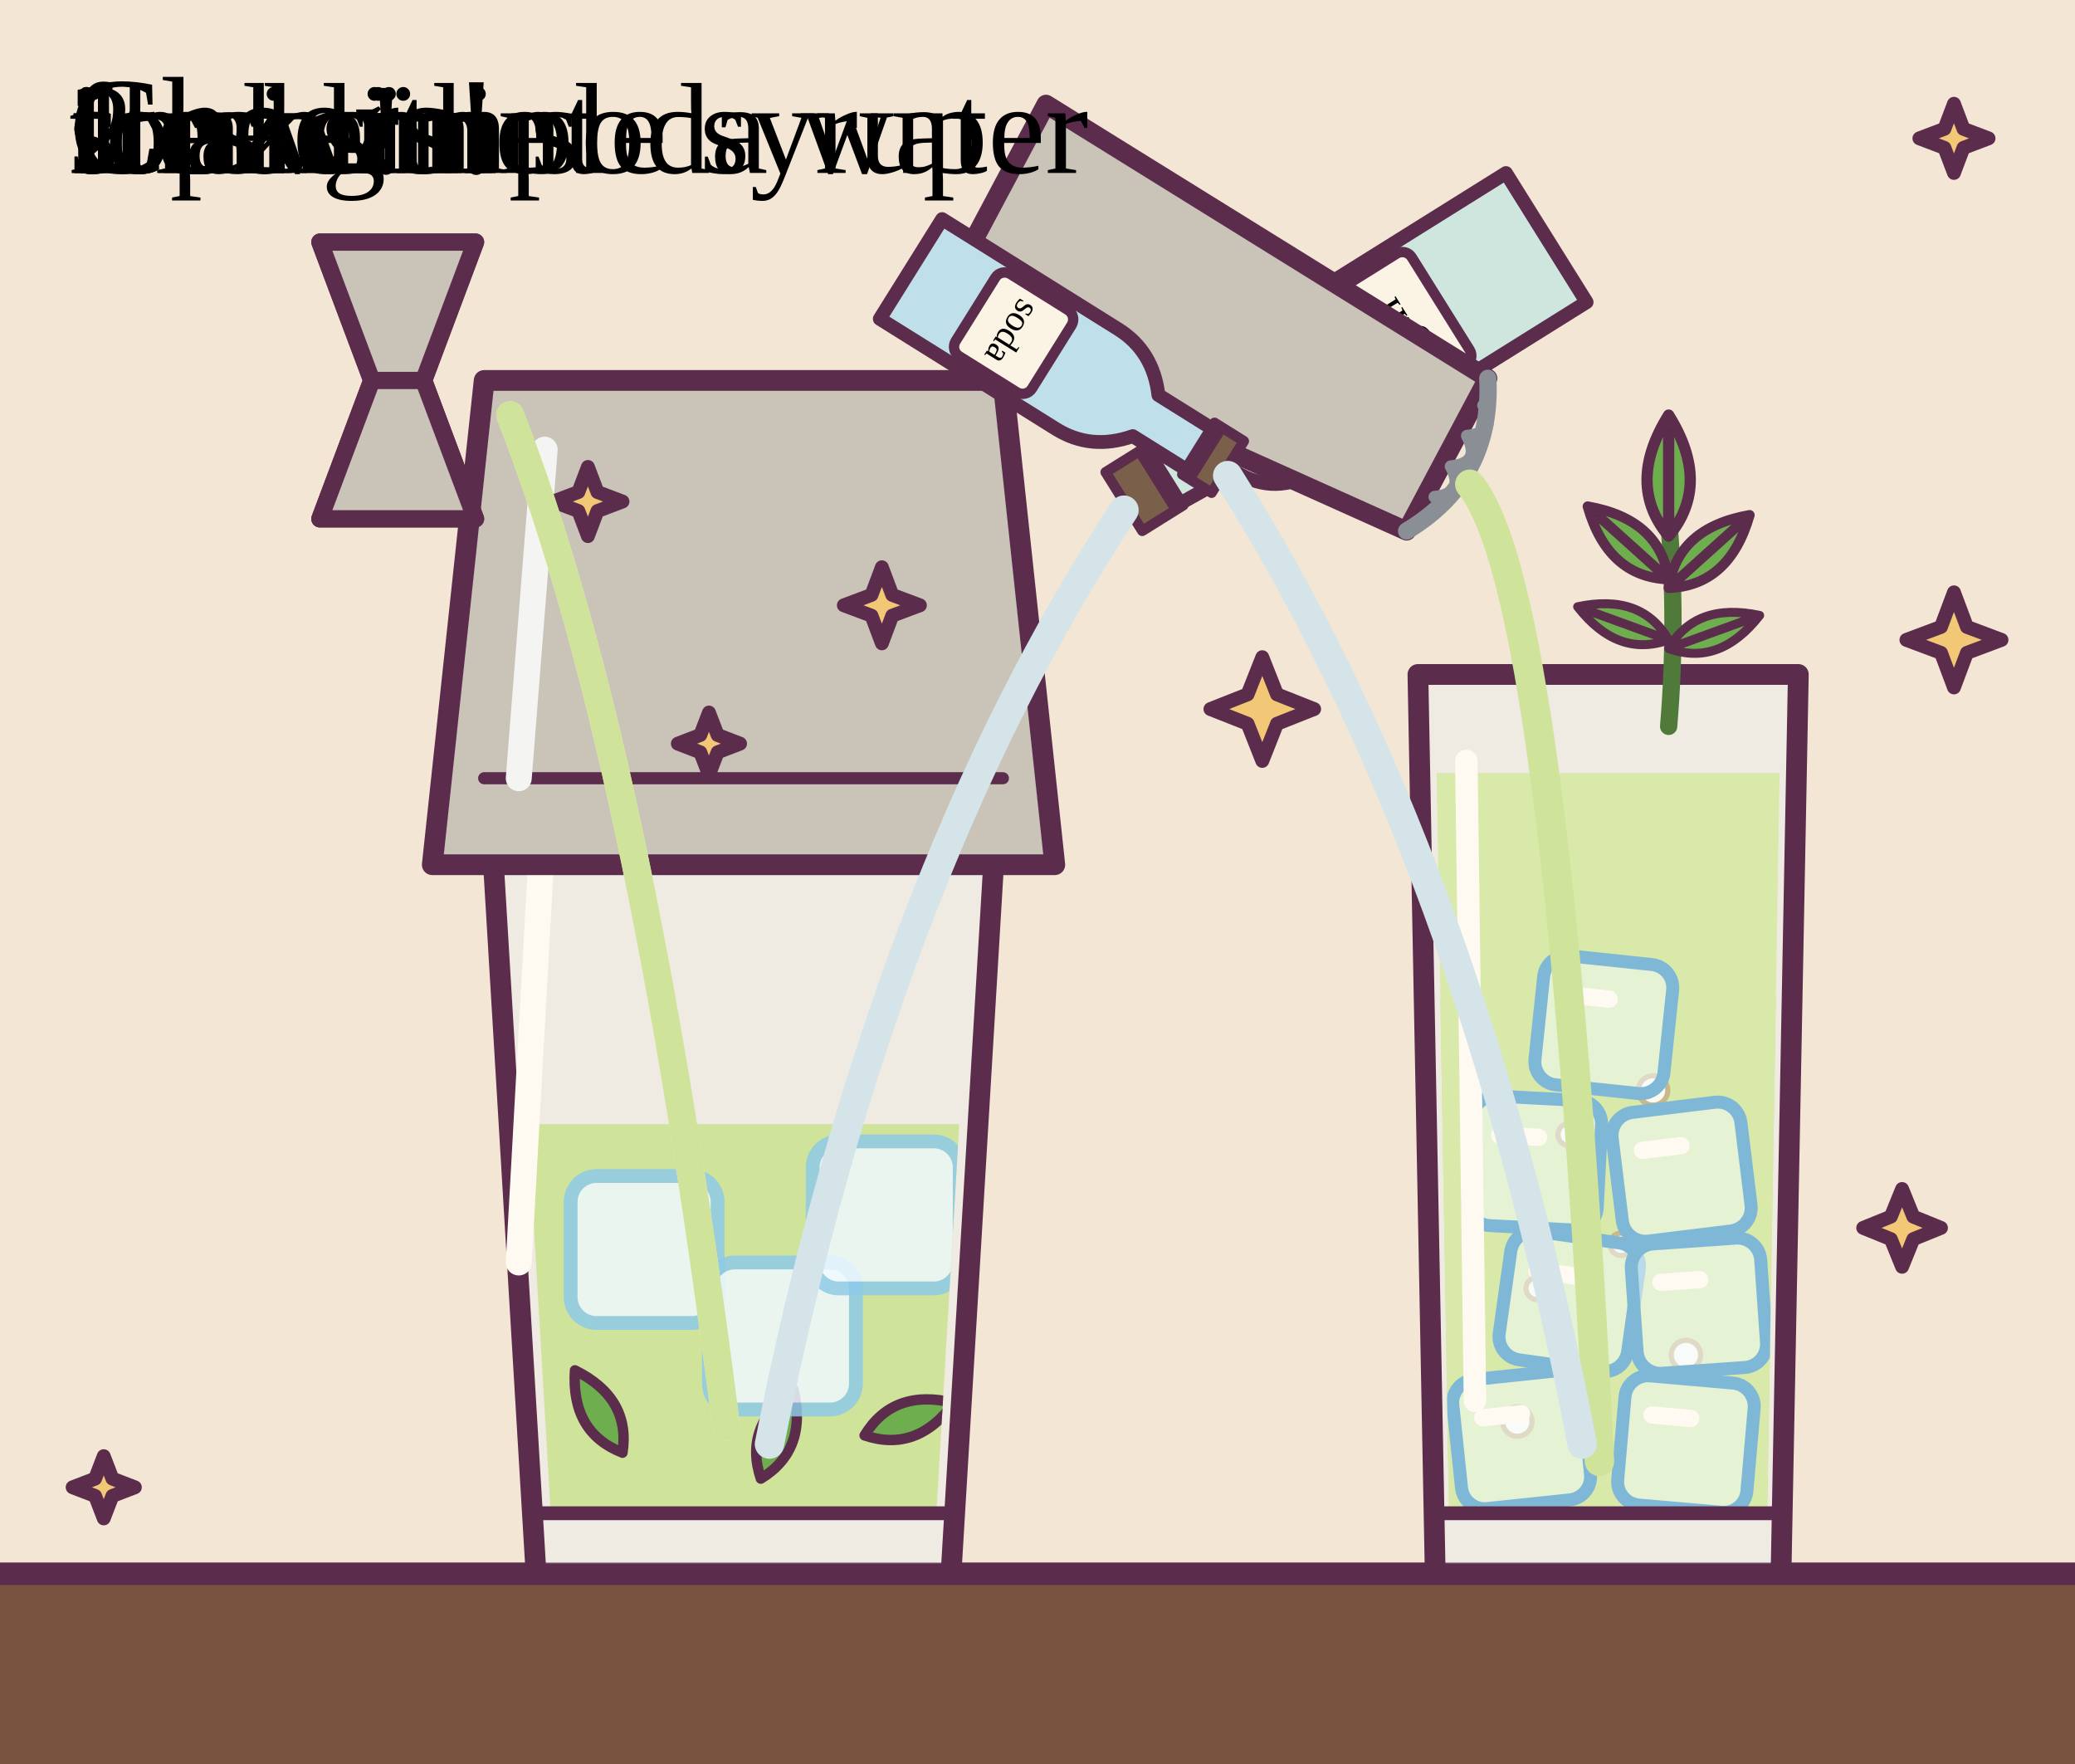
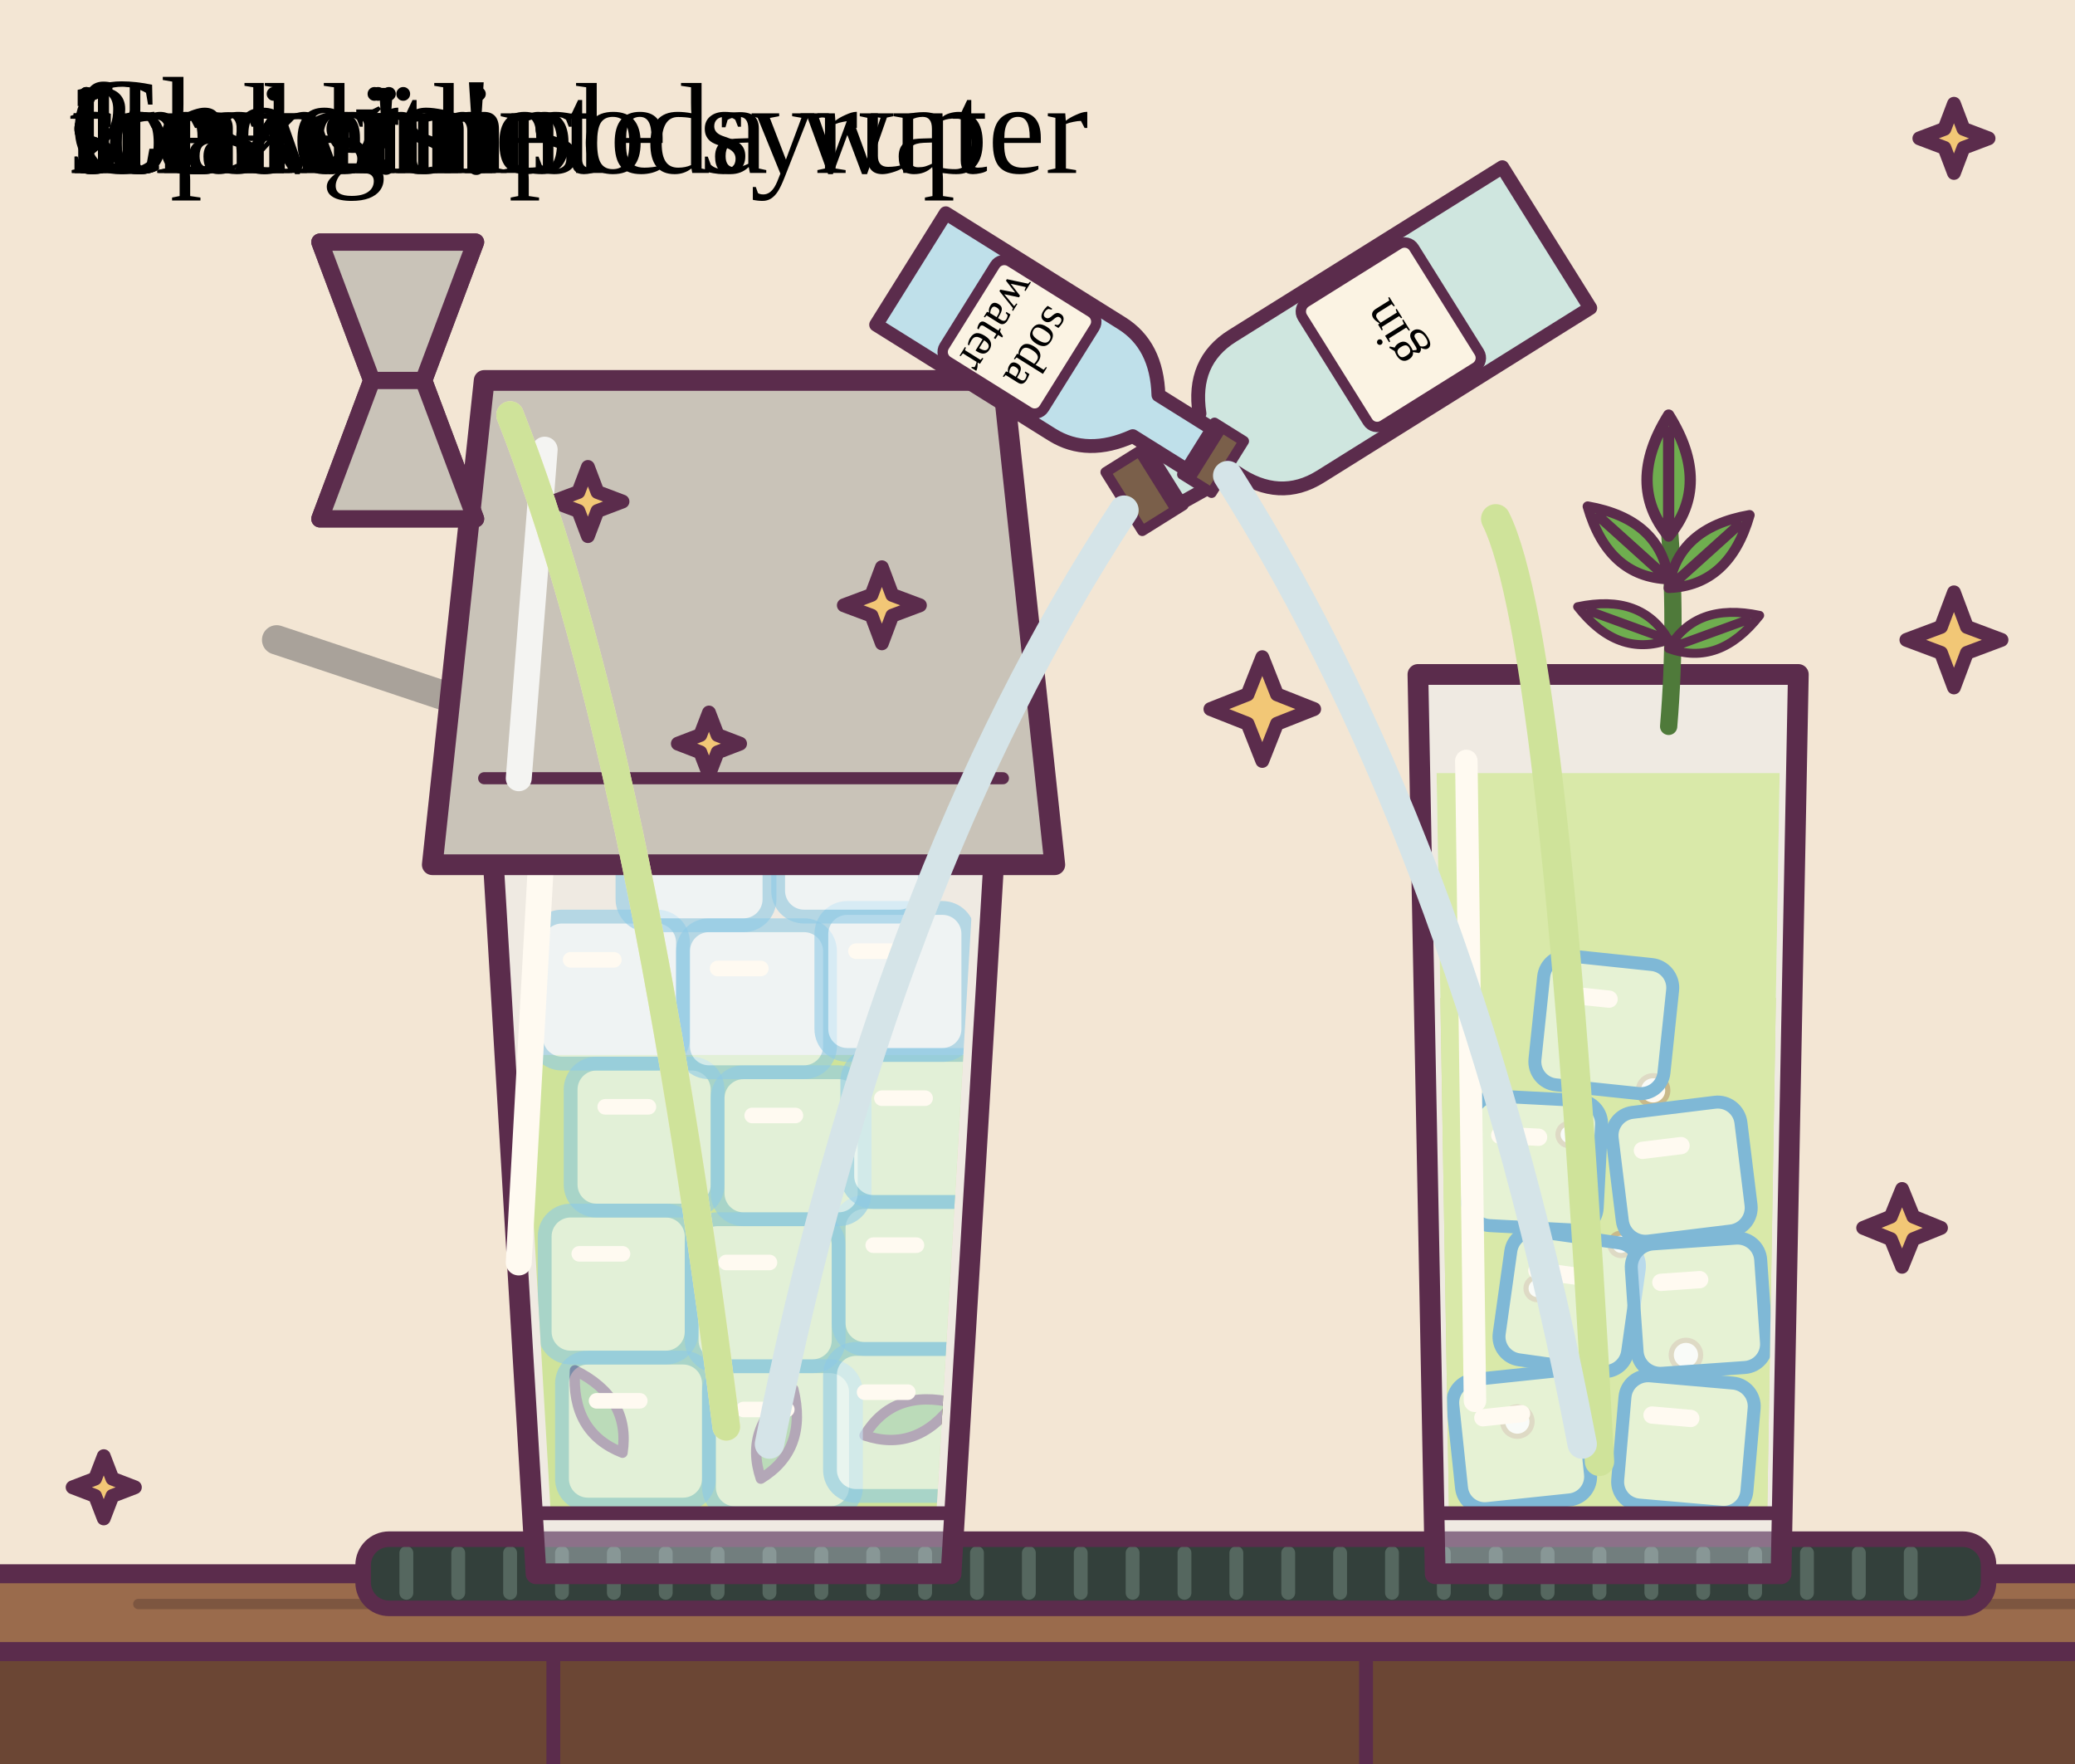
<svg viewBox="0 0 240 204" role="img" aria-label="How to make a Southside Fizz, step by step: Combine ingredients. Add the gin, simple syrup, lime juice and mint leaves to your shaker. Shake. Add ice and shake hard. It wakes up the mint. Strain over ice. Strain into a highball glass full of fresh ice. Top with soda water. Garnish. A sprig of mint. Cheers!">
  <g transform="translate(-104 -14)">
    <g filter="url(#wash)">
      <rect x="0" y="0" width="400" height="236" fill="#f3e6d4" />
-       <rect x="0" y="196" width="400" height="40" fill="#7a5340" />
-     </g>
+     </g>
+     <rect x="0" y="196" width="400" height="40" fill="#6e4b39" />
+     <g filter="url(#wash)">
+       <rect x="0" y="196" width="400" height="9" fill="#9a6b4c" />
+       <rect x="0" y="205" width="400" height="31" fill="#6b4634" />
+     </g>
+     <g filter="url(#crayon)" fill="none" stroke="#5b2c4c" stroke-width="2.2" stroke-linecap="round" stroke-linejoin="round">
+       <path d="M0 196 H400 M0 205 H400" />
+       <path d="M64 205 V236" stroke-width="1.6" />
+       <path d="M168 205 V236" stroke-width="1.6" />
+       <path d="M262 205 V236" stroke-width="1.6" />
+       <path d="M352 205 V236" stroke-width="1.6" />
+       <path d="M22 199.5 h38" stroke="#7d5640" stroke-width="1.2" />
+       <path d="M120 199.5 h54" stroke="#7d5640" stroke-width="1.2" />
+       <path d="M230 199.5 h30" stroke="#7d5640" stroke-width="1.2" />
+       <path d="M300 199.5 h46" stroke="#7d5640" stroke-width="1.2" />
+     </g>
+     <rect x="146" y="192" width="188" height="8" rx="3" fill="#33403b" />
+     <path d="M151 193.6 v4.6" stroke="#55675f" stroke-width="1.6" stroke-linecap="round" />
+     <path d="M157 193.6 v4.6" stroke="#55675f" stroke-width="1.6" stroke-linecap="round" />
+     <path d="M163 193.6 v4.6" stroke="#55675f" stroke-width="1.6" stroke-linecap="round" />
+     <path d="M169 193.6 v4.6" stroke="#55675f" stroke-width="1.6" stroke-linecap="round" />
+     <path d="M175 193.6 v4.6" stroke="#55675f" stroke-width="1.6" stroke-linecap="round" />
+     <path d="M181 193.6 v4.6" stroke="#55675f" stroke-width="1.6" stroke-linecap="round" />
+     <path d="M187 193.6 v4.6" stroke="#55675f" stroke-width="1.6" stroke-linecap="round" />
+     <path d="M193 193.6 v4.6" stroke="#55675f" stroke-width="1.6" stroke-linecap="round" />
+     <path d="M199 193.6 v4.6" stroke="#55675f" stroke-width="1.6" stroke-linecap="round" />
+     <path d="M205 193.6 v4.6" stroke="#55675f" stroke-width="1.6" stroke-linecap="round" />
+     <path d="M211 193.6 v4.6" stroke="#55675f" stroke-width="1.6" stroke-linecap="round" />
+     <path d="M217 193.6 v4.6" stroke="#55675f" stroke-width="1.6" stroke-linecap="round" />
+     <path d="M223 193.6 v4.6" stroke="#55675f" stroke-width="1.6" stroke-linecap="round" />
+     <path d="M229 193.6 v4.6" stroke="#55675f" stroke-width="1.6" stroke-linecap="round" />
+     <path d="M235 193.6 v4.6" stroke="#55675f" stroke-width="1.6" stroke-linecap="round" />
+     <path d="M241 193.6 v4.6" stroke="#55675f" stroke-width="1.6" stroke-linecap="round" />
+     <path d="M247 193.6 v4.6" stroke="#55675f" stroke-width="1.6" stroke-linecap="round" />
+     <path d="M253 193.6 v4.6" stroke="#55675f" stroke-width="1.6" stroke-linecap="round" />
+     <path d="M259 193.6 v4.6" stroke="#55675f" stroke-width="1.6" stroke-linecap="round" />
+     <path d="M265 193.6 v4.6" stroke="#55675f" stroke-width="1.6" stroke-linecap="round" />
+     <path d="M271 193.6 v4.6" stroke="#55675f" stroke-width="1.6" stroke-linecap="round" />
+     <path d="M277 193.6 v4.6" stroke="#55675f" stroke-width="1.6" stroke-linecap="round" />
+     <path d="M283 193.6 v4.6" stroke="#55675f" stroke-width="1.6" stroke-linecap="round" />
+     <path d="M289 193.6 v4.6" stroke="#55675f" stroke-width="1.6" stroke-linecap="round" />
+     <path d="M295 193.6 v4.6" stroke="#55675f" stroke-width="1.6" stroke-linecap="round" />
+     <path d="M301 193.6 v4.6" stroke="#55675f" stroke-width="1.6" stroke-linecap="round" />
+     <path d="M307 193.6 v4.6" stroke="#55675f" stroke-width="1.6" stroke-linecap="round" />
+     <path d="M313 193.6 v4.6" stroke="#55675f" stroke-width="1.6" stroke-linecap="round" />
+     <path d="M319 193.6 v4.6" stroke="#55675f" stroke-width="1.6" stroke-linecap="round" />
+     <path d="M325 193.6 v4.6" stroke="#55675f" stroke-width="1.6" stroke-linecap="round" />
    <g filter="url(#crayon)" fill="none" stroke="#5b2c4c" stroke-width="2.6" stroke-linecap="round" stroke-linejoin="round">
-       <path d="M0 196 H400" />
+       <rect x="146" y="192" width="188" height="8" rx="3" stroke-width="1.8" />
    </g>
    <g class="twinkle d2" style="transform-origin:330px 30px">
      <path d="M330 26 L331.1 28.9 L334 30 L331.1 31.1 L330 34 L328.9 31.1 L326 30 L328.9 28.9Z" fill="#f2c776" stroke="#5b2c4c" stroke-width="1.6" stroke-linejoin="round" />
    </g>
    <g class="twinkle d3" style="transform-origin:116px 186px">
      <path d="M116 182.4 L117 185 L119.6 186 L117 187 L116 189.6 L115 187 L112.4 186 L115 185Z" fill="#f2c776" stroke="#5b2c4c" stroke-width="1.6" stroke-linejoin="round" />
    </g>
-     <g class="mix26">
-       <g class="shk25" style="transform-origin:190px 116px">
-         <g filter="url(#wash)">
-           <path d="M160 96 L220 96 L214 196 L166 196Z" fill="#e7f1fb" opacity=".35" />
-         </g>
-         <clipPath id="southside-fizz-mx">
-           <path d="M162.4 99 L217.6 99 L212.3 189 L167.7 189Z" />
-         </clipPath>
-         <g clip-path="url(#southside-fizz-mx)">
+     <g class="mix39">
+       <g class="tip38" style="transform-origin:220px 96px">
+         <g class="shk37" style="transform-origin:190px 116px">
          <g filter="url(#wash)">
-             <g class="ml13" style="transform-origin:190px 190px">
-               <rect x="158" y="169.5" width="64" height="20.5" fill="#d5e4e8" />
-             </g>
-             <g class="ml14" style="transform-origin:190px 170px">
-               <rect x="158" y="159.5" width="64" height="10.5" fill="#f3e9c4" />
-             </g>
-             <g class="ml15" style="transform-origin:190px 160px">
-               <rect x="158" y="149.5" width="64" height="10.5" fill="#cfe39a" />
-             </g>
-             <g class="mixed16">
-               <rect x="158" y="144" width="64" height="46" fill="#cfe39a" />
-             </g>
-           </g>
-           <g class="leaf17">
-             <g transform="translate(176 182) rotate(-30)">
-               <g filter="url(#wash)">
-                 <path d="M0 0 Q4 -5 0 -11 Q-4 -5 0 0Z" fill="#6fae4f" />
-               </g>
-               <g filter="url(#crayon)" fill="none" stroke="#5b2c4c" stroke-width="2.6" stroke-linecap="round" stroke-linejoin="round">
-                 <path d="M0 0 Q4 -5 0 -11 Q-4 -5 0 0Z" stroke-width="1.2" />
-               </g>
-             </g>
-           </g>
-           <g class="leaf18">
-             <g transform="translate(192 185) rotate(20)">
-               <g filter="url(#wash)">
-                 <path d="M0 0 Q4 -5 0 -11 Q-4 -5 0 0Z" fill="#6fae4f" />
-               </g>
-               <g filter="url(#crayon)" fill="none" stroke="#5b2c4c" stroke-width="2.6" stroke-linecap="round" stroke-linejoin="round">
-                 <path d="M0 0 Q4 -5 0 -11 Q-4 -5 0 0Z" stroke-width="1.2" />
-               </g>
-             </g>
-           </g>
-           <g class="leaf19">
-             <g transform="translate(204 180) rotate(70)">
-               <g filter="url(#wash)">
-                 <path d="M0 0 Q4 -5 0 -11 Q-4 -5 0 0Z" fill="#6fae4f" />
-               </g>
-               <g filter="url(#crayon)" fill="none" stroke="#5b2c4c" stroke-width="2.6" stroke-linecap="round" stroke-linejoin="round">
-                 <path d="M0 0 Q4 -5 0 -11 Q-4 -5 0 0Z" stroke-width="1.2" />
-               </g>
-             </g>
-           </g>
-           <g class="mice20">
-             <rect x="170" y="150" width="17" height="17" rx="3" fill="#eef8ff" opacity=".85" stroke="#8ecae6" stroke-width="1.6" />
-           </g>
-           <g class="mice21">
-             <rect x="186" y="160" width="17" height="17" rx="3" fill="#eef8ff" opacity=".85" stroke="#8ecae6" stroke-width="1.6" />
-           </g>
-           <g class="mice22">
-             <rect x="198" y="146" width="17" height="17" rx="3" fill="#eef8ff" opacity=".85" stroke="#8ecae6" stroke-width="1.6" />
-           </g>
-         </g>
-         <g filter="url(#crayon)" fill="none" stroke="#5b2c4c" stroke-width="2.6" stroke-linecap="round" stroke-linejoin="round">
-           <path d="M160 96 L220 96 L214 196 L166 196Z" stroke-width="2.4" />
-           <path d="M166 189 H214" stroke-width="1.6" />
-           <path d="M167 106 L164 160" stroke="#fffaf1" stroke-width="3" />
-         </g>
-         <g class="tin24">
-           <g filter="url(#wash)">
-             <path d="M154 114 L226 114 L220 58 L160 58Z" fill="#c9c3b8" />
+             <path d="M160 96 L220 96 L214 196 L166 196Z" fill="#e7f1fb" opacity=".35" />
+           </g>
+           <clipPath id="southside-fizz-mx">
+             <path d="M162.4 99 L217.6 99 L212.3 189 L167.7 189Z" />
+           </clipPath>
+           <g clip-path="url(#southside-fizz-mx)">
+             <g filter="url(#wash)">
+               <g class="ml13" style="transform-origin:190px 190px">
+                 <rect x="158" y="169.5" width="64" height="20.5" fill="#d5e4e8" />
+               </g>
+               <g class="ml14" style="transform-origin:190px 170px">
+                 <rect x="158" y="159.5" width="64" height="10.5" fill="#f3e9c4" />
+               </g>
+               <g class="ml15" style="transform-origin:190px 160px">
+                 <rect x="158" y="149.5" width="64" height="10.5" fill="#cfe39a" />
+               </g>
+               <g class="mixed16" style="transform-origin:190px 190px">
+                 <rect x="158" y="136" width="64" height="54" fill="#cfe39a" />
+               </g>
+             </g>
+             <g class="leaf17">
+               <g transform="translate(176 182) rotate(-30)">
+                 <g filter="url(#wash)">
+                   <path d="M0 0 Q4 -5 0 -11 Q-4 -5 0 0Z" fill="#6fae4f" />
+                 </g>
+                 <g filter="url(#crayon)" fill="none" stroke="#5b2c4c" stroke-width="2.6" stroke-linecap="round" stroke-linejoin="round">
+                   <path d="M0 0 Q4 -5 0 -11 Q-4 -5 0 0Z" stroke-width="1.2" />
+                 </g>
+               </g>
+             </g>
+             <g class="leaf18">
+               <g transform="translate(192 185) rotate(20)">
+                 <g filter="url(#wash)">
+                   <path d="M0 0 Q4 -5 0 -11 Q-4 -5 0 0Z" fill="#6fae4f" />
+                 </g>
+                 <g filter="url(#crayon)" fill="none" stroke="#5b2c4c" stroke-width="2.6" stroke-linecap="round" stroke-linejoin="round">
+                   <path d="M0 0 Q4 -5 0 -11 Q-4 -5 0 0Z" stroke-width="1.2" />
+                 </g>
+               </g>
+             </g>
+             <g class="leaf19">
+               <g transform="translate(204 180) rotate(70)">
+                 <g filter="url(#wash)">
+                   <path d="M0 0 Q4 -5 0 -11 Q-4 -5 0 0Z" fill="#6fae4f" />
+                 </g>
+                 <g filter="url(#crayon)" fill="none" stroke="#5b2c4c" stroke-width="2.6" stroke-linecap="round" stroke-linejoin="round">
+                   <path d="M0 0 Q4 -5 0 -11 Q-4 -5 0 0Z" stroke-width="1.2" />
+                 </g>
+               </g>
+             </g>
+             <g class="mice20" style="transform-origin:177.5px 179.5px">
+               <rect x="169" y="171" width="17" height="17" rx="3" fill="#eef8ff" opacity=".6" stroke="#8ecae6" stroke-width="1.6" />
+               <path d="M173 176 h5" stroke="#fffaf1" stroke-width="1.8" stroke-linecap="round" />
+             </g>
+             <g class="mice21" style="transform-origin:194.5px 180.5px">
+               <rect x="186" y="172" width="17" height="17" rx="3" fill="#eef8ff" opacity=".6" stroke="#8ecae6" stroke-width="1.6" />
+               <path d="M190 177 h5" stroke="#fffaf1" stroke-width="1.8" stroke-linecap="round" />
+             </g>
+             <g class="mice22" style="transform-origin:208.5px 178.5px">
+               <rect x="200" y="170" width="17" height="17" rx="3" fill="#eef8ff" opacity=".6" stroke="#8ecae6" stroke-width="1.6" />
+               <path d="M204 175 h5" stroke="#fffaf1" stroke-width="1.8" stroke-linecap="round" />
+             </g>
+             <g class="mice23" style="transform-origin:175.5px 162.5px">
+               <rect x="167" y="154" width="17" height="17" rx="3" fill="#eef8ff" opacity=".6" stroke="#8ecae6" stroke-width="1.6" />
+               <path d="M171 159 h5" stroke="#fffaf1" stroke-width="1.8" stroke-linecap="round" />
+             </g>
+             <g class="mice24" style="transform-origin:192.5px 163.5px">
+               <rect x="184" y="155" width="17" height="17" rx="3" fill="#eef8ff" opacity=".6" stroke="#8ecae6" stroke-width="1.6" />
+               <path d="M188 160 h5" stroke="#fffaf1" stroke-width="1.8" stroke-linecap="round" />
+             </g>
+             <g class="mice25" style="transform-origin:209.5px 161.5px">
+               <rect x="201" y="153" width="17" height="17" rx="3" fill="#eef8ff" opacity=".6" stroke="#8ecae6" stroke-width="1.6" />
+               <path d="M205 158 h5" stroke="#fffaf1" stroke-width="1.8" stroke-linecap="round" />
+             </g>
+             <g class="mice26" style="transform-origin:178.5px 145.5px">
+               <rect x="170" y="137" width="17" height="17" rx="3" fill="#eef8ff" opacity=".6" stroke="#8ecae6" stroke-width="1.6" />
+               <path d="M174 142 h5" stroke="#fffaf1" stroke-width="1.8" stroke-linecap="round" />
+             </g>
+             <g class="mice27" style="transform-origin:195.5px 146.5px">
+               <rect x="187" y="138" width="17" height="17" rx="3" fill="#eef8ff" opacity=".6" stroke="#8ecae6" stroke-width="1.6" />
+               <path d="M191 143 h5" stroke="#fffaf1" stroke-width="1.8" stroke-linecap="round" />
+             </g>
+             <g class="mice28" style="transform-origin:210.5px 144.5px">
+               <rect x="202" y="136" width="17" height="17" rx="3" fill="#eef8ff" opacity=".6" stroke="#8ecae6" stroke-width="1.6" />
+               <path d="M206 141 h5" stroke="#fffaf1" stroke-width="1.8" stroke-linecap="round" />
+             </g>
+             <g class="mice29" style="transform-origin:174.5px 128.5px">
+               <rect x="166" y="120" width="17" height="17" rx="3" fill="#eef8ff" opacity=".6" stroke="#8ecae6" stroke-width="1.6" />
+               <path d="M170 125 h5" stroke="#fffaf1" stroke-width="1.8" stroke-linecap="round" />
+             </g>
+             <g class="mice30" style="transform-origin:191.5px 129.5px">
+               <rect x="183" y="121" width="17" height="17" rx="3" fill="#eef8ff" opacity=".6" stroke="#8ecae6" stroke-width="1.6" />
+               <path d="M187 126 h5" stroke="#fffaf1" stroke-width="1.8" stroke-linecap="round" />
+             </g>
+             <g class="mice31" style="transform-origin:207.5px 127.5px">
+               <rect x="199" y="119" width="17" height="17" rx="3" fill="#eef8ff" opacity=".6" stroke="#8ecae6" stroke-width="1.6" />
+               <path d="M203 124 h5" stroke="#fffaf1" stroke-width="1.8" stroke-linecap="round" />
+             </g>
+             <g class="mice32" style="transform-origin:184.5px 112.5px">
+               <rect x="176" y="104" width="17" height="17" rx="3" fill="#eef8ff" opacity=".6" stroke="#8ecae6" stroke-width="1.6" />
+               <path d="M180 109 h5" stroke="#fffaf1" stroke-width="1.8" stroke-linecap="round" />
+             </g>
+             <g class="mice33" style="transform-origin:202.5px 111.5px">
+               <rect x="194" y="103" width="17" height="17" rx="3" fill="#eef8ff" opacity=".6" stroke="#8ecae6" stroke-width="1.6" />
+               <path d="M198 108 h5" stroke="#fffaf1" stroke-width="1.8" stroke-linecap="round" />
+             </g>
          </g>
          <g filter="url(#crayon)" fill="none" stroke="#5b2c4c" stroke-width="2.6" stroke-linecap="round" stroke-linejoin="round">
-             <path d="M154 114 L226 114 L220 58 L160 58Z" stroke-width="2.4" />
-             <path d="M160 104 H220" stroke-width="1.4" />
-             <path d="M167 66 L164 104" stroke="#f4f4f2" stroke-width="3" />
-           </g>
-           <g class="frost23">
-             <g class="twinkle" style="transform-origin:172px 72px">
-               <path d="M172 68 L173.1 70.9 L176 72 L173.1 73.1 L172 76 L170.9 73.1 L168 72 L170.9 70.9Z" fill="#f2c776" stroke="#5b2c4c" stroke-width="1.6" stroke-linejoin="round" />
-             </g>
-             <g class="twinkle d2" style="transform-origin:206px 84px">
-               <path d="M206 79.6 L207.2 82.8 L210.4 84 L207.2 85.2 L206 88.4 L204.8 85.2 L201.6 84 L204.8 82.8Z" fill="#f2c776" stroke="#5b2c4c" stroke-width="1.6" stroke-linejoin="round" />
-             </g>
-             <g class="twinkle d3" style="transform-origin:186px 100px">
-               <path d="M186 96.4 L187 99 L189.6 100 L187 101 L186 103.6 L185 101 L182.4 100 L185 99Z" fill="#f2c776" stroke="#5b2c4c" stroke-width="1.6" stroke-linejoin="round" />
+             <path d="M160 96 L220 96 L214 196 L166 196Z" stroke-width="2.4" />
+             <path d="M166 189 H214" stroke-width="1.6" />
+             <path d="M167 106 L164 160" stroke="#fffaf1" stroke-width="3" />
+           </g>
+           <g class="strainer34">
+             <g filter="url(#crayon)" fill="none" stroke="#5b2c4c" stroke-width="2.6" stroke-linecap="round" stroke-linejoin="round">
+               <path d="M160 96 H220" stroke="#a9a29a" stroke-width="3.4" />
+               <path d="M162 100 q3 3.4 6 0 q3 3.4 6 0 q3 3.4 6 0 q3 3.4 6 0 q3 3.4 6 0 q3 3.4 6 0 q3 3.4 6 0 q3 3.4 6 0 q3 3.4 6 0 q3 3.4 6 0" stroke="#8a8f96" stroke-width="1.5" />
+               <path d="M160 96 L136 88" stroke="#a9a29a" stroke-width="3.4" />
+             </g>
+           </g>
+           <g class="tin36">
+             <g filter="url(#wash)">
+               <path d="M154 114 L226 114 L220 58 L160 58Z" fill="#c9c3b8" />
+             </g>
+             <g filter="url(#crayon)" fill="none" stroke="#5b2c4c" stroke-width="2.6" stroke-linecap="round" stroke-linejoin="round">
+               <path d="M154 114 L226 114 L220 58 L160 58Z" stroke-width="2.4" />
+               <path d="M160 104 H220" stroke-width="1.4" />
+               <path d="M167 66 L164 104" stroke="#f4f4f2" stroke-width="3" />
+             </g>
+             <g class="frost35">
+               <g class="twinkle" style="transform-origin:172px 72px">
+                 <path d="M172 68 L173.1 70.9 L176 72 L173.1 73.1 L172 76 L170.9 73.1 L168 72 L170.9 70.9Z" fill="#f2c776" stroke="#5b2c4c" stroke-width="1.6" stroke-linejoin="round" />
+               </g>
+               <g class="twinkle d2" style="transform-origin:206px 84px">
+                 <path d="M206 79.6 L207.2 82.8 L210.4 84 L207.2 85.2 L206 88.4 L204.8 85.2 L201.6 84 L204.8 82.8Z" fill="#f2c776" stroke="#5b2c4c" stroke-width="1.6" stroke-linejoin="round" />
+               </g>
+               <g class="twinkle d3" style="transform-origin:186px 100px">
+                 <path d="M186 96.4 L187 99 L189.6 100 L187 101 L186 103.6 L185 101 L182.4 100 L185 99Z" fill="#f2c776" stroke="#5b2c4c" stroke-width="1.6" stroke-linejoin="round" />
+               </g>
            </g>
          </g>
        </g>
      </g>
    </g>
    <g transform="translate(290 196) scale(1)">
      <g filter="url(#wash)">
        <path d="M-22 -104 L22 -104 L20 0 L-20 0Z" fill="#e7f1fb" opacity=".35" />
      </g>
      <g class="gc11">
        <clipPath id="southside-fizz-gl">
          <path d="M-20 -102 L20 -102 L18.4 -7 L-18.4 -7Z" />
        </clipPath>
        <g clip-path="url(#southside-fizz-gl)">
          <g filter="url(#wash)">
            <g class="band1" style="transform-origin:0px -5.5px">
              <rect x="-40" y="-67.2" width="80" height="61.7" fill="#cfe39a" />
            </g>
            <g class="band2" style="transform-origin:0px -66.6px">
              <rect x="-40" y="-92.6" width="80" height="26" fill="#eaf6fb" />
            </g>
          </g>
          <g class="mixd3">
            <g filter="url(#wash)">
              <rect x="-40" y="-92.6" width="80" height="87" fill="#d9e9a9" />
            </g>
            <circle class="bub u0" cx="-10.5" cy="-17.6" r="1.7" fill="#fffaf1" stroke="#c9b98a" stroke-width=".6" />
            <circle class="bub u1" cx="1.5" cy="-38.1" r="1.3" fill="#fffaf1" stroke="#c9b98a" stroke-width=".6" />
            <circle class="bub u2" cx="9" cy="-25.3" r="1.7" fill="#fffaf1" stroke="#c9b98a" stroke-width=".6" />
            <circle class="bub u0" cx="-4.5" cy="-50.8" r="1.3" fill="#fffaf1" stroke="#c9b98a" stroke-width=".6" />
            <circle class="bub u1" cx="5.2" cy="-55.9" r="1.7" fill="#fffaf1" stroke="#c9b98a" stroke-width=".6" />
            <circle class="bub u2" cx="-8.2" cy="-33" r="1.3" fill="#fffaf1" stroke="#c9b98a" stroke-width=".6" />
          </g>
          <g filter="url(#wash)" />
          <g class="gice4">
            <g>
              <g transform="rotate(-6 -10 -15.5)">
                <g filter="url(#wash)">
                  <rect x="-17.5" y="-23" width="15" height="15" rx="2.7" fill="#f4fbff" opacity=".5" />
                </g>
                <g filter="url(#crayon)" fill="none" stroke="#5b2c4c" stroke-width="2.6" stroke-linecap="round" stroke-linejoin="round">
                  <rect x="-17.5" y="-23" width="15" height="15" rx="2.7" stroke="#7fb8d6" stroke-width="1.5" />
                  <path d="M-14.2 -18.5 h4.5" stroke="#fffaf1" stroke-width="2" />
                </g>
              </g>
            </g>
          </g>
          <g class="gice5">
            <g>
              <g transform="rotate(5 9 -15)">
                <g filter="url(#wash)">
                  <rect x="1.5" y="-22.5" width="15" height="15" rx="2.7" fill="#f4fbff" opacity=".5" />
                </g>
                <g filter="url(#crayon)" fill="none" stroke="#5b2c4c" stroke-width="2.6" stroke-linecap="round" stroke-linejoin="round">
                  <rect x="1.5" y="-22.5" width="15" height="15" rx="2.7" stroke="#7fb8d6" stroke-width="1.5" />
                  <path d="M4.8 -18 h4.5" stroke="#fffaf1" stroke-width="2" />
                </g>
              </g>
            </g>
          </g>
          <g class="gice6">
            <g>
              <g transform="rotate(8 -4.5 -31.5)">
                <g filter="url(#wash)">
                  <rect x="-12" y="-39" width="15" height="15" rx="2.7" fill="#f4fbff" opacity=".5" />
                </g>
                <g filter="url(#crayon)" fill="none" stroke="#5b2c4c" stroke-width="2.6" stroke-linecap="round" stroke-linejoin="round">
                  <rect x="-12" y="-39" width="15" height="15" rx="2.7" stroke="#7fb8d6" stroke-width="1.5" />
                  <path d="M-8.7 -34.5 h4.5" stroke="#fffaf1" stroke-width="2" />
                </g>
              </g>
            </g>
          </g>
          <g class="gice7">
            <g>
              <g transform="rotate(-4 10.5 -31)">
                <g filter="url(#wash)">
                  <rect x="3" y="-38.5" width="15" height="15" rx="2.7" fill="#f4fbff" opacity=".5" />
                </g>
                <g filter="url(#crayon)" fill="none" stroke="#5b2c4c" stroke-width="2.6" stroke-linecap="round" stroke-linejoin="round">
                  <rect x="3" y="-38.5" width="15" height="15" rx="2.7" stroke="#7fb8d6" stroke-width="1.5" />
                  <path d="M6.3 -34 h4.5" stroke="#fffaf1" stroke-width="2" />
                </g>
              </g>
            </g>
          </g>
          <g class="gice8">
            <g>
              <g transform="rotate(3 -8.5 -47.5)">
                <g filter="url(#wash)">
                  <rect x="-16" y="-55" width="15" height="15" rx="2.7" fill="#f4fbff" opacity=".5" />
                </g>
                <g filter="url(#crayon)" fill="none" stroke="#5b2c4c" stroke-width="2.6" stroke-linecap="round" stroke-linejoin="round">
                  <rect x="-16" y="-55" width="15" height="15" rx="2.7" stroke="#7fb8d6" stroke-width="1.5" />
                  <path d="M-12.7 -50.5 h4.5" stroke="#fffaf1" stroke-width="2" />
                </g>
              </g>
            </g>
          </g>
          <g class="gice9">
            <g>
              <g transform="rotate(-7 8.5 -46.5)">
                <g filter="url(#wash)">
                  <rect x="1" y="-54" width="15" height="15" rx="2.7" fill="#f4fbff" opacity=".5" />
                </g>
                <g filter="url(#crayon)" fill="none" stroke="#5b2c4c" stroke-width="2.6" stroke-linecap="round" stroke-linejoin="round">
                  <rect x="1" y="-54" width="15" height="15" rx="2.7" stroke="#7fb8d6" stroke-width="1.5" />
                  <path d="M4.3 -49.5 h4.5" stroke="#fffaf1" stroke-width="2" />
                </g>
              </g>
            </g>
          </g>
          <g class="gice10">
            <g>
              <g transform="rotate(6 -0.5 -63.5)">
                <g filter="url(#wash)">
                  <rect x="-8" y="-71" width="15" height="15" rx="2.7" fill="#f4fbff" opacity=".5" />
                </g>
                <g filter="url(#crayon)" fill="none" stroke="#5b2c4c" stroke-width="2.6" stroke-linecap="round" stroke-linejoin="round">
                  <rect x="-8" y="-71" width="15" height="15" rx="2.7" stroke="#7fb8d6" stroke-width="1.5" />
                  <path d="M-4.7 -66.5 h4.5" stroke="#fffaf1" stroke-width="2" />
                </g>
              </g>
            </g>
          </g>
        </g>
      </g>
      <g filter="url(#crayon)" fill="none" stroke="#5b2c4c" stroke-width="2.6" stroke-linecap="round" stroke-linejoin="round">
        <path d="M-22 -104 L22 -104 L20 0 L-20 0Z" stroke-width="2.4" />
        <path d="M-19.6 -7 H19.6" stroke-width="1.6" />
        <path d="M-16.4 -94 L-15.4 -20" stroke="#fffaf1" stroke-width="2.6" />
      </g>
      <g class="garn12">
        <g transform="translate(7 -106)">
          <g filter="url(#crayon)" fill="none" stroke="#5b2c4c" stroke-width="2.6" stroke-linecap="round" stroke-linejoin="round">
            <path d="M0 8 Q1 -4 0 -16" stroke="#4f7a3a" stroke-width="2" />
          </g>
          <g transform="translate(0 -14) rotate(0) scale(1)">
            <g filter="url(#wash)">
              <path d="M0 0 Q5 -6 0 -14 Q-5 -6 0 0Z" fill="#6fae4f" />
            </g>
            <g filter="url(#crayon)" fill="none" stroke="#5b2c4c" stroke-width="2.6" stroke-linecap="round" stroke-linejoin="round">
              <path d="M0 0 Q5 -6 0 -14 Q-5 -6 0 0Z M0 -1 V-12" stroke-width="1.3" />
            </g>
          </g>
          <g transform="translate(0 -9) rotate(-48) scale(0.9)">
            <g filter="url(#wash)">
              <path d="M0 0 Q5 -6 0 -14 Q-5 -6 0 0Z" fill="#6fae4f" />
            </g>
            <g filter="url(#crayon)" fill="none" stroke="#5b2c4c" stroke-width="2.6" stroke-linecap="round" stroke-linejoin="round">
              <path d="M0 0 Q5 -6 0 -14 Q-5 -6 0 0Z M0 -1 V-12" stroke-width="1.3" />
            </g>
          </g>
          <g transform="translate(0 -8) rotate(48) scale(0.9)">
            <g filter="url(#wash)">
              <path d="M0 0 Q5 -6 0 -14 Q-5 -6 0 0Z" fill="#6fae4f" />
            </g>
            <g filter="url(#crayon)" fill="none" stroke="#5b2c4c" stroke-width="2.6" stroke-linecap="round" stroke-linejoin="round">
              <path d="M0 0 Q5 -6 0 -14 Q-5 -6 0 0Z M0 -1 V-12" stroke-width="1.3" />
            </g>
          </g>
          <g transform="translate(0 -2) rotate(-70) scale(0.8)">
            <g filter="url(#wash)">
              <path d="M0 0 Q5 -6 0 -14 Q-5 -6 0 0Z" fill="#6fae4f" />
            </g>
            <g filter="url(#crayon)" fill="none" stroke="#5b2c4c" stroke-width="2.6" stroke-linecap="round" stroke-linejoin="round">
              <path d="M0 0 Q5 -6 0 -14 Q-5 -6 0 0Z M0 -1 V-12" stroke-width="1.3" />
            </g>
          </g>
          <g transform="translate(0 -1) rotate(70) scale(0.8)">
            <g filter="url(#wash)">
              <path d="M0 0 Q5 -6 0 -14 Q-5 -6 0 0Z" fill="#6fae4f" />
            </g>
            <g filter="url(#crayon)" fill="none" stroke="#5b2c4c" stroke-width="2.6" stroke-linecap="round" stroke-linejoin="round">
              <path d="M0 0 Q5 -6 0 -14 Q-5 -6 0 0Z M0 -1 V-12" stroke-width="1.3" />
            </g>
          </g>
        </g>
      </g>
    </g>
-     <g class="btl27" style="transform-origin:234px 72px">
+     <g class="btl40" style="transform-origin:234px 72px">
      <g transform="translate(234 72) rotate(-122)">
        <g transform="translate(0 57.6) scale(0.8)">
          <g filter="url(#wash)">
-             <path d="M-11 0 L-11 -46 Q-11 -53 -5 -56 L-4.5 -66 L4.5 -66 L5 -56 Q11 -53 11 -46 L11 0Z" fill="#cfe6df" />
-             <rect x="-9.5" y="-33" width="19" height="15" rx="1.6" fill="#fbf3e3" />
+             <path d="M-12 0 L-12 -46 Q-12 -53 -5 -56 L-4.5 -66 L4.5 -66 L5 -56 Q12 -53 12 -46 L12 0Z" fill="#cfe6df" />
+             <rect x="-10.5" y="-36" width="21" height="19" rx="1.6" fill="#fbf3e3" />
            <path d="M-5 -72 h10 v7 h-10Z" fill="#7a5f4a" />
          </g>
          <g filter="url(#crayon)" fill="none" stroke="#5b2c4c" stroke-width="2.6" stroke-linecap="round" stroke-linejoin="round">
-             <path d="M-11 0 L-11 -46 Q-11 -53 -5 -56 L-4.5 -66 L4.5 -66 L5 -56 Q11 -53 11 -46 L11 0Z" stroke-width="2" />
-             <rect x="-9.5" y="-33" width="19" height="15" rx="1.6" stroke-width="1.5" />
+             <path d="M-12 0 L-12 -46 Q-12 -53 -5 -56 L-4.5 -66 L4.5 -66 L5 -56 Q12 -53 12 -46 L12 0Z" stroke-width="2" />
+             <rect x="-10.5" y="-36" width="21" height="19" rx="1.6" stroke-width="1.5" />
            <path d="M-5 -72 h10 v7 h-10Z" stroke-width="1.5" />
          </g>
-           <text class="letter" x="0" y="-22.98" font-size="7" text-anchor="middle">gin</text>
-         </g>
-       </g>
-     </g>
-     <g filter="url(#crayon)" fill="none" stroke="#5b2c4c" stroke-width="2.6" stroke-linecap="round" stroke-linejoin="round" class="pour28">
+           <text class="letter" x="0" y="-23.8" font-size="7.6" text-anchor="middle">gin</text>
+         </g>
+       </g>
+     </g>
+     <g filter="url(#crayon)" fill="none" stroke="#5b2c4c" stroke-width="2.6" stroke-linecap="round" stroke-linejoin="round" class="pour41">
      <path d="M234 73 Q206 115.6 193 181" stroke="#d5e4e8" stroke-width="3.4" />
    </g>
-     <g class="jig30" style="transform-origin:150px 58px">
+     <g class="jig43" style="transform-origin:150px 58px">
      <g transform="translate(150 58)">
        <g filter="url(#wash)">
          <path d="M-9 -16 L9 -16 L3 0 L9 16 L-9 16 L-3 0Z" fill="#c9c3b8" />
        </g>
        <g filter="url(#crayon)" fill="none" stroke="#5b2c4c" stroke-width="2.6" stroke-linecap="round" stroke-linejoin="round">
          <path d="M-9 -16 L9 -16 L3 0 L9 16 L-9 16 L-3 0Z M-3 0 H3" stroke-width="2" />
        </g>
      </g>
    </g>
-     <g filter="url(#crayon)" fill="none" stroke="#5b2c4c" stroke-width="2.6" stroke-linecap="round" stroke-linejoin="round" class="pour31">
+     <g filter="url(#crayon)" fill="none" stroke="#5b2c4c" stroke-width="2.6" stroke-linecap="round" stroke-linejoin="round" class="pour44">
      <path d="M163 62 Q178 100 188 179" stroke="#f3e9c4" stroke-width="3.2" />
    </g>
-     <g class="jig33" style="transform-origin:150px 58px">
+     <g class="jig46" style="transform-origin:150px 58px">
      <g transform="translate(150 58)">
        <g filter="url(#wash)">
          <path d="M-9 -16 L9 -16 L3 0 L9 16 L-9 16 L-3 0Z" fill="#c9c3b8" />
        </g>
        <g filter="url(#crayon)" fill="none" stroke="#5b2c4c" stroke-width="2.6" stroke-linecap="round" stroke-linejoin="round">
          <path d="M-9 -16 L9 -16 L3 0 L9 16 L-9 16 L-3 0Z M-3 0 H3" stroke-width="2" />
        </g>
      </g>
    </g>
-     <g filter="url(#crayon)" fill="none" stroke="#5b2c4c" stroke-width="2.6" stroke-linecap="round" stroke-linejoin="round" class="pour34">
+     <g filter="url(#crayon)" fill="none" stroke="#5b2c4c" stroke-width="2.6" stroke-linecap="round" stroke-linejoin="round" class="pour47">
      <path d="M163 62 Q178 100 188 179" stroke="#cfe39a" stroke-width="3.2" />
    </g>
-     <g class="strn40">
-       <g transform="translate(244.9 52.5) rotate(28)">
-         <g filter="url(#wash)">
-           <path d="M-30 -14 L30 -10 L30 10 L-30 14Z" fill="#c9c3b8" opacity="1" />
-         </g>
-         <g filter="url(#crayon)" fill="none" stroke="#5b2c4c" stroke-width="2.6" stroke-linecap="round" stroke-linejoin="round">
-           <path d="M-30 -14 L30 -10 L30 10 L-30 14Z" stroke-width="2.2" />
-           <path d="M30 -10 Q36 0 30 10" stroke="#8a8f96" stroke-width="2" />
-           <path d="M31 -7 q3 2 0 4 q3 2 0 4 q3 2 0 4" stroke="#8a8f96" stroke-width="1.4" />
-         </g>
-       </g>
-     </g>
-     <g filter="url(#crayon)" fill="none" stroke="#5b2c4c" stroke-width="2.6" stroke-linecap="round" stroke-linejoin="round" class="pour41">
-       <path d="M274 70 Q284 82 289 183" stroke="#cfe39a" stroke-width="3.4" />
-     </g>
-     <g class="btl43" style="transform-origin:246px 68px">
+     <g filter="url(#crayon)" fill="none" stroke="#5b2c4c" stroke-width="2.6" stroke-linecap="round" stroke-linejoin="round" class="pour53">
+       <path d="M277 74 Q284 88 289 183" stroke="#cfe39a" stroke-width="3.4" />
+     </g>
+     <g class="btl55" style="transform-origin:246px 68px">
      <g transform="translate(246 68) rotate(122)">
        <g transform="translate(0 43.2) scale(0.8)">
          <g filter="url(#wash)">
-             <path d="M-8.5 0 L-8.5 -30 Q-8.5 -36 -3.5 -40 L-3.5 -50 L3.5 -50 L3.5 -40 Q8.5 -36 8.5 -30 L8.5 0Z" fill="#bfe0ea" />
-             <rect x="-7" y="-24" width="14" height="13" rx="1.6" fill="#fbf3e3" />
+             <path d="M-9.5 0 L-9.5 -30 Q-9.5 -36 -3.5 -40 L-3.5 -50 L3.5 -50 L3.5 -40 Q9.5 -36 9.5 -30 L9.5 0Z" fill="#bfe0ea" />
+             <rect x="-8.5" y="-27" width="17" height="17" rx="1.6" fill="#fbf3e3" />
            <path d="M-4.4 -54 h8.8 v5 h-8.8Z" fill="#7a5f4a" />
          </g>
          <g filter="url(#crayon)" fill="none" stroke="#5b2c4c" stroke-width="2.6" stroke-linecap="round" stroke-linejoin="round">
-             <path d="M-8.5 0 L-8.5 -30 Q-8.5 -36 -3.5 -40 L-3.5 -50 L3.5 -50 L3.5 -40 Q8.5 -36 8.5 -30 L8.5 0Z" stroke-width="2" />
-             <rect x="-7" y="-24" width="14" height="13" rx="1.6" stroke-width="1.5" />
+             <path d="M-9.5 0 L-9.5 -30 Q-9.5 -36 -3.5 -40 L-3.5 -50 L3.5 -50 L3.5 -40 Q9.5 -36 9.5 -30 L9.5 0Z" stroke-width="2" />
+             <rect x="-8.5" y="-27" width="17" height="17" rx="1.6" stroke-width="1.5" />
            <path d="M-4.4 -54 h8.8 v5 h-8.8Z" stroke-width="1.5" />
          </g>
-           <text class="letter" x="0" y="-15.556" font-size="5.4" text-anchor="middle">soda</text>
-         </g>
-       </g>
-     </g>
-     <g filter="url(#crayon)" fill="none" stroke="#5b2c4c" stroke-width="2.6" stroke-linecap="round" stroke-linejoin="round" class="pour44">
+           <text class="letter" x="0" y="-19.5" font-size="6.8" text-anchor="middle">soda</text>
+           <text class="letter" x="0" y="-12.6" font-size="6.8" text-anchor="middle" textLength="14" lengthAdjust="spacingAndGlyphs">water</text>
+         </g>
+       </g>
+     </g>
+     <g filter="url(#crayon)" fill="none" stroke="#5b2c4c" stroke-width="2.6" stroke-linecap="round" stroke-linejoin="round" class="pour56">
      <path d="M246 69 Q274 113.2 287 181" stroke="#d5e4e8" stroke-width="3.4" />
    </g>
-     <g class="cheer47">
+     <g class="cheer59">
      <g class="twinkle" style="transform-origin:250px 96px">
        <path d="M250 90 L251.7 94.3 L256 96 L251.7 97.7 L250 102 L248.3 97.7 L244 96 L248.3 94.3Z" fill="#f2c776" stroke="#5b2c4c" stroke-width="1.6" stroke-linejoin="round" />
      </g>
      <g class="twinkle d2" style="transform-origin:330px 88px">
        <path d="M330 82.5 L331.5 86.5 L335.5 88 L331.5 89.5 L330 93.5 L328.5 89.5 L324.5 88 L328.5 86.5Z" fill="#f2c776" stroke="#5b2c4c" stroke-width="1.6" stroke-linejoin="round" />
      </g>
      <g class="twinkle d3" style="transform-origin:324px 156px">
        <path d="M324 151.5 L325.3 154.7 L328.5 156 L325.3 157.3 L324 160.5 L322.7 157.3 L319.5 156 L322.7 154.7Z" fill="#f2c776" stroke="#5b2c4c" stroke-width="1.6" stroke-linejoin="round" />
      </g>
    </g>
-     <text class="letter cap29" x="112" y="34" font-size="15">2 oz gin</text>
-     <text class="letter cap32" x="112" y="34" font-size="15">1 oz simple syrup</text>
-     <text class="letter cap35" x="112" y="34" font-size="15">1 oz lime</text>
-     <text class="letter cap36" x="112" y="34" font-size="15">fresh mint</text>
-     <text class="letter cap37" x="112" y="34" font-size="15">ice</text>
-     <text class="letter cap38" x="112" y="34" font-size="15">shake!</text>
-     <text class="letter cap39" x="112" y="34" font-size="15">ice</text>
-     <text class="letter cap42" x="112" y="34" font-size="15">strain</text>
-     <text class="letter cap45" x="112" y="34" font-size="15">top with soda water</text>
-     <text class="letter cap46" x="112" y="34" font-size="16">Cheers!</text>
+     <text class="letter cap42" x="112" y="34" font-size="15">2 oz gin</text>
+     <text class="letter cap45" x="112" y="34" font-size="15">1 oz simple syrup</text>
+     <text class="letter cap48" x="112" y="34" font-size="15">1 oz lime</text>
+     <text class="letter cap49" x="112" y="34" font-size="15">fresh mint</text>
+     <text class="letter cap50" x="112" y="34" font-size="15">ice</text>
+     <text class="letter cap51" x="112" y="34" font-size="15">shake!</text>
+     <text class="letter cap52" x="112" y="34" font-size="15">ice</text>
+     <text class="letter cap54" x="112" y="34" font-size="15">strain</text>
+     <text class="letter cap57" x="112" y="34" font-size="15">top with soda water</text>
+     <text class="letter cap58" x="112" y="34" font-size="16">Cheers!</text>
  </g>
</svg>
